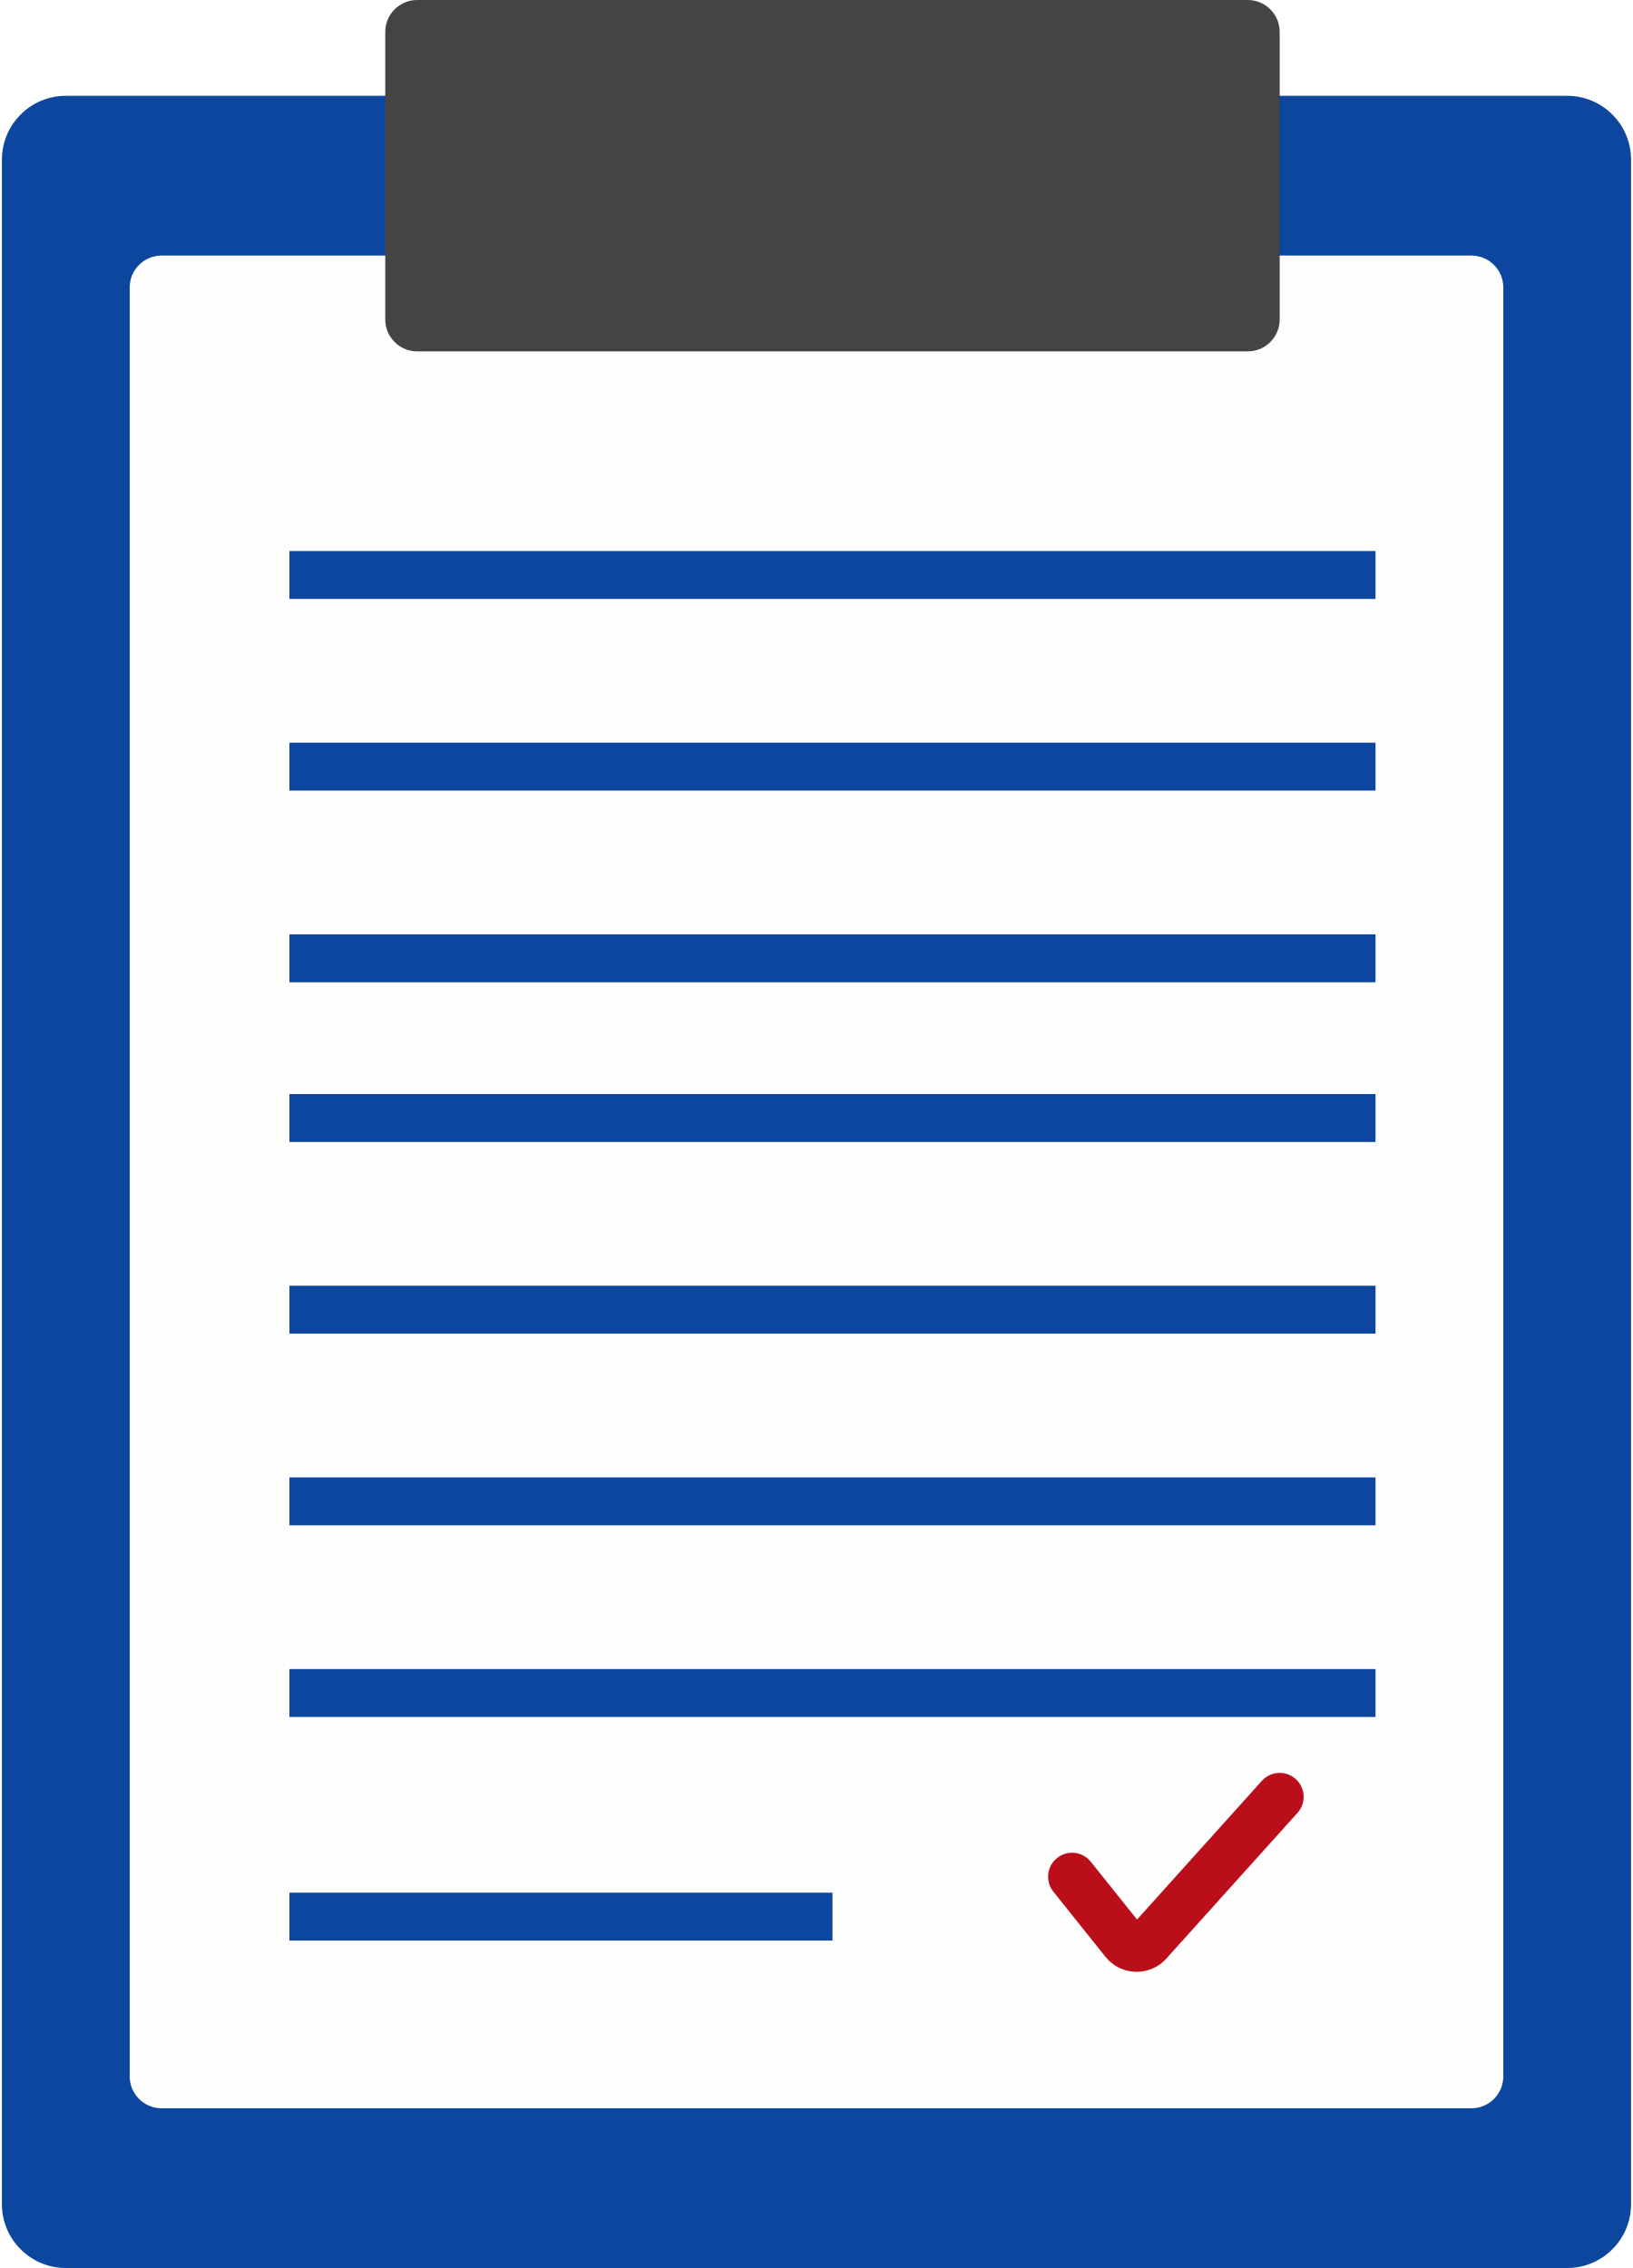
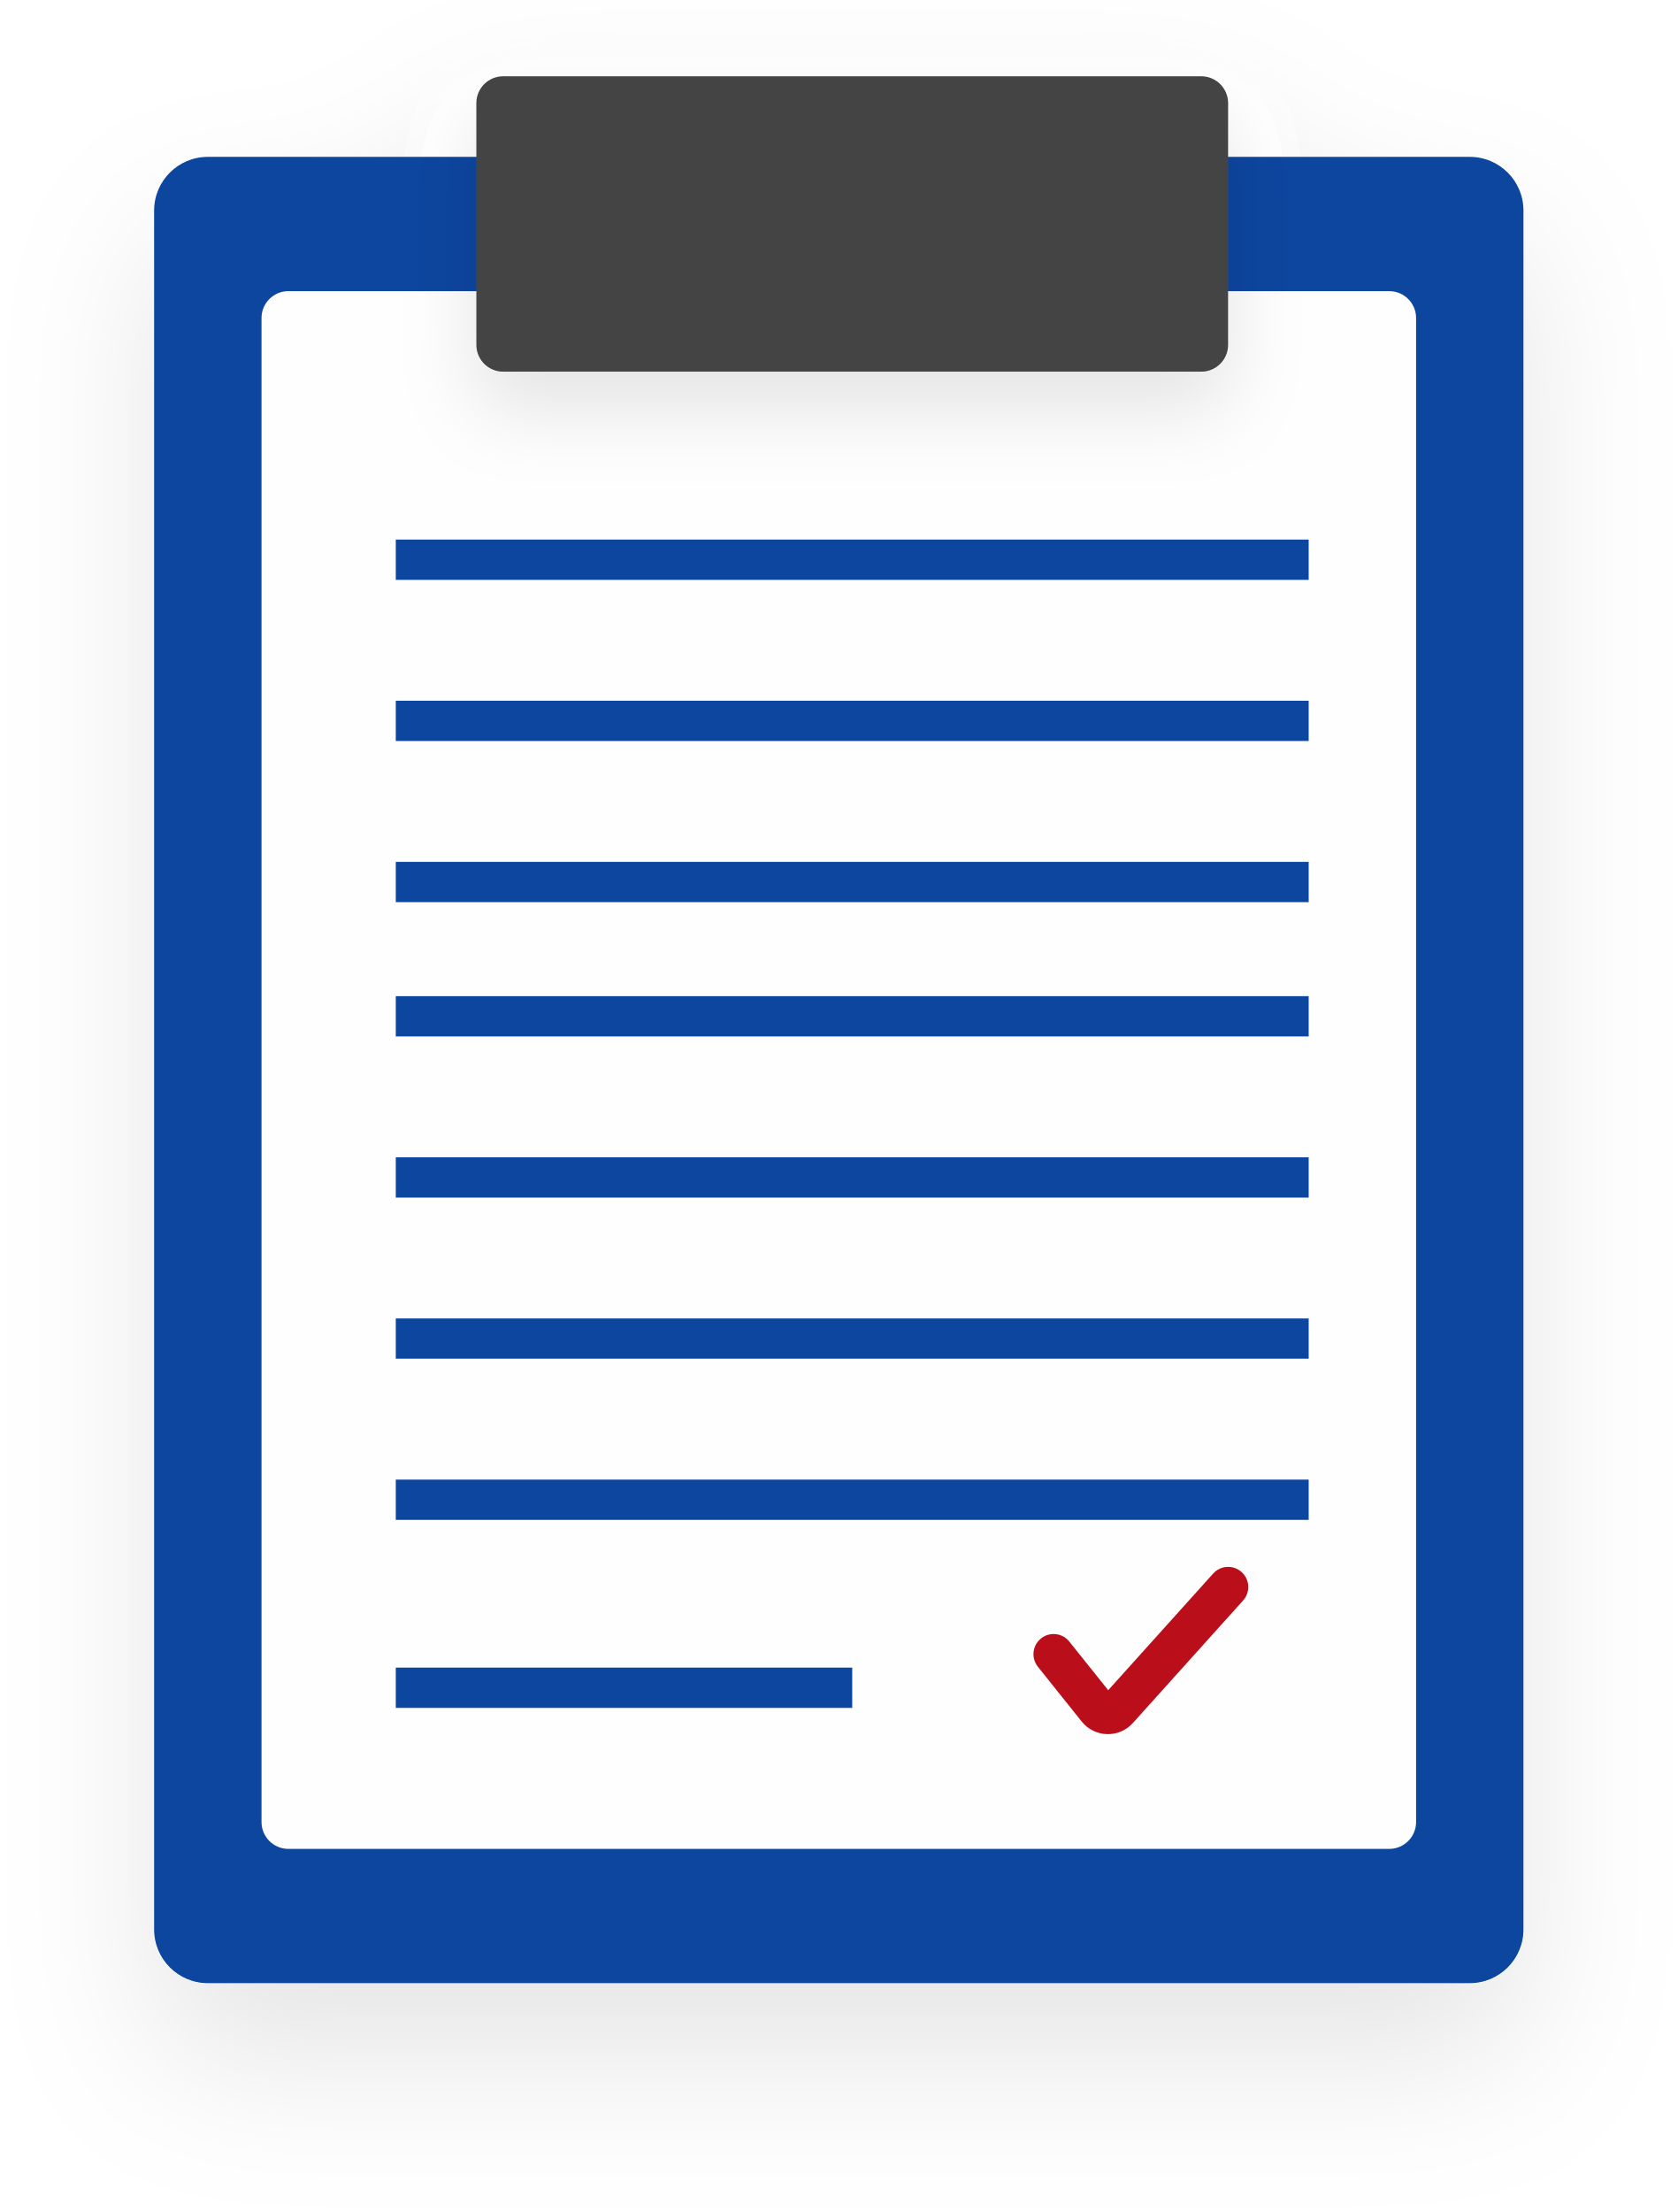
- <svg xmlns="http://www.w3.org/2000/svg" width="72" height="100" viewBox="0 0 72 100" fill="none">
-   <path d="M0.084 7.042C0.084 5.487 1.346 4.225 2.901 4.225H69.099C70.654 4.225 71.915 5.487 71.915 7.042V97.183C71.915 98.739 70.654 100 69.099 100H2.901C1.346 100 0.084 98.739 0.084 97.183V7.042Z" fill="#0D469F" />
-   <path d="M5.718 12.676C5.718 11.898 6.349 11.268 7.127 11.268H64.873C65.651 11.268 66.282 11.898 66.282 12.676V91.549C66.282 92.327 65.651 92.958 64.873 92.958H7.127C6.349 92.958 5.718 92.327 5.718 91.549V12.676Z" fill="#FEFEFE" />
-   <path d="M16.986 1.408C16.986 0.631 17.616 0 18.394 0H55.014C55.792 0 56.422 0.631 56.422 1.408V14.085C56.422 14.862 55.792 15.493 55.014 15.493H18.394C17.616 15.493 16.986 14.862 16.986 14.085V1.408Z" fill="#444444" />
-   <path fill-rule="evenodd" clip-rule="evenodd" d="M57.129 78.44C57.563 78.831 57.598 79.498 57.208 79.932L51.425 86.358C50.698 87.165 49.42 87.128 48.741 86.28L46.443 83.406C46.078 82.951 46.152 82.286 46.608 81.922C47.063 81.557 47.728 81.631 48.093 82.087L50.132 84.636L55.637 78.519C56.028 78.085 56.696 78.05 57.129 78.44Z" fill="#BB0E1B" />
-   <path fill-rule="evenodd" clip-rule="evenodd" d="M60.648 26.409H12.761V24.296H60.648V26.409ZM60.648 34.859H12.761V32.746H60.648V34.859ZM60.648 43.31H12.761V41.197H60.648V43.31ZM60.648 50.352H12.761V48.239H60.648V50.352ZM60.648 58.803H12.761V56.69H60.648V58.803ZM60.648 67.254H12.761V65.141H60.648V67.254ZM60.648 75.704H12.761V73.592H60.648V75.704ZM36.704 85.563H12.761V83.451H36.704V85.563Z" fill="#0D469F" />
+ <svg xmlns="http://www.w3.org/2000/svg" width="88" height="116" viewBox="0 0 88 116" fill="none">
+   <g filter="url(#filter0_d_360_530)">
+     <path d="M8.084 11.043C8.084 9.487 9.346 8.226 10.901 8.226H77.099C78.654 8.226 79.915 9.487 79.915 11.043V101.183C79.915 102.739 78.654 104 77.099 104H10.901C9.346 104 8.084 102.739 8.084 101.183V11.043Z" fill="#0D469F" />
+     <path d="M13.718 16.676C13.718 15.898 14.349 15.268 15.127 15.268H72.873C73.651 15.268 74.282 15.898 74.282 16.676V95.549C74.282 96.327 73.651 96.958 72.873 96.958H15.127C14.349 96.958 13.718 96.327 13.718 95.549V16.676Z" fill="#FEFEFE" />
+     <g filter="url(#filter1_d_360_530)">
+       <path d="M24.986 5.408C24.986 4.631 25.616 4 26.394 4H63.014C63.792 4 64.422 4.631 64.422 5.408V18.084C64.422 18.862 63.792 19.493 63.014 19.493H26.394C25.616 19.493 24.986 18.862 24.986 18.084V5.408Z" fill="#444444" />
+     </g>
+     <path fill-rule="evenodd" clip-rule="evenodd" d="M65.129 82.44C65.563 82.83 65.598 83.498 65.208 83.932L59.425 90.358C58.698 91.165 57.42 91.128 56.741 90.279L54.443 87.406C54.078 86.951 54.152 86.286 54.608 85.922C55.063 85.557 55.728 85.631 56.092 86.087L58.132 88.636L63.637 82.519C64.028 82.085 64.695 82.05 65.129 82.44Z" fill="#BB0E1B" />
+     <path fill-rule="evenodd" clip-rule="evenodd" d="M68.648 30.409H20.761V28.296H68.648V30.409ZM68.648 38.859H20.761V36.747H68.648V38.859ZM68.648 47.31H20.761V45.197H68.648V47.31ZM68.648 54.352H20.761V52.24H68.648V54.352ZM68.648 62.803H20.761V60.69H68.648V62.803ZM68.648 71.254H20.761V69.141H68.648V71.254ZM68.648 79.704H20.761V77.592H68.648V79.704ZM44.704 89.564H20.761V87.451H44.704V89.564Z" fill="#0D469F" />
+   </g>
+   <defs>
+     <filter id="filter0_d_360_530" x="0.084" y="0" width="87.831" height="116" filterUnits="userSpaceOnUse" color-interpolation-filters="sRGB">
+       <feFlood flood-opacity="0" result="BackgroundImageFix" />
+       <feColorMatrix in="SourceAlpha" type="matrix" values="0 0 0 0 0 0 0 0 0 0 0 0 0 0 0 0 0 0 127 0" result="hardAlpha" />
+       <feOffset dy="4" />
+       <feGaussianBlur stdDeviation="4" />
+       <feComposite in2="hardAlpha" operator="out" />
+       <feColorMatrix type="matrix" values="0 0 0 0 0 0 0 0 0 0 0 0 0 0 0 0 0 0 0.1 0" />
+       <feBlend mode="normal" in2="BackgroundImageFix" result="effect1_dropShadow_360_530" />
+       <feBlend mode="normal" in="SourceGraphic" in2="effect1_dropShadow_360_530" result="shape" />
+     </filter>
+     <filter id="filter1_d_360_530" x="20.986" y="2" width="47.437" height="23.493" filterUnits="userSpaceOnUse" color-interpolation-filters="sRGB">
+       <feFlood flood-opacity="0" result="BackgroundImageFix" />
+       <feColorMatrix in="SourceAlpha" type="matrix" values="0 0 0 0 0 0 0 0 0 0 0 0 0 0 0 0 0 0 127 0" result="hardAlpha" />
+       <feOffset dy="2" />
+       <feGaussianBlur stdDeviation="2" />
+       <feComposite in2="hardAlpha" operator="out" />
+       <feColorMatrix type="matrix" values="0 0 0 0 0 0 0 0 0 0 0 0 0 0 0 0 0 0 0.1 0" />
+       <feBlend mode="normal" in2="BackgroundImageFix" result="effect1_dropShadow_360_530" />
+       <feBlend mode="normal" in="SourceGraphic" in2="effect1_dropShadow_360_530" result="shape" />
+     </filter>
+   </defs>
</svg>
